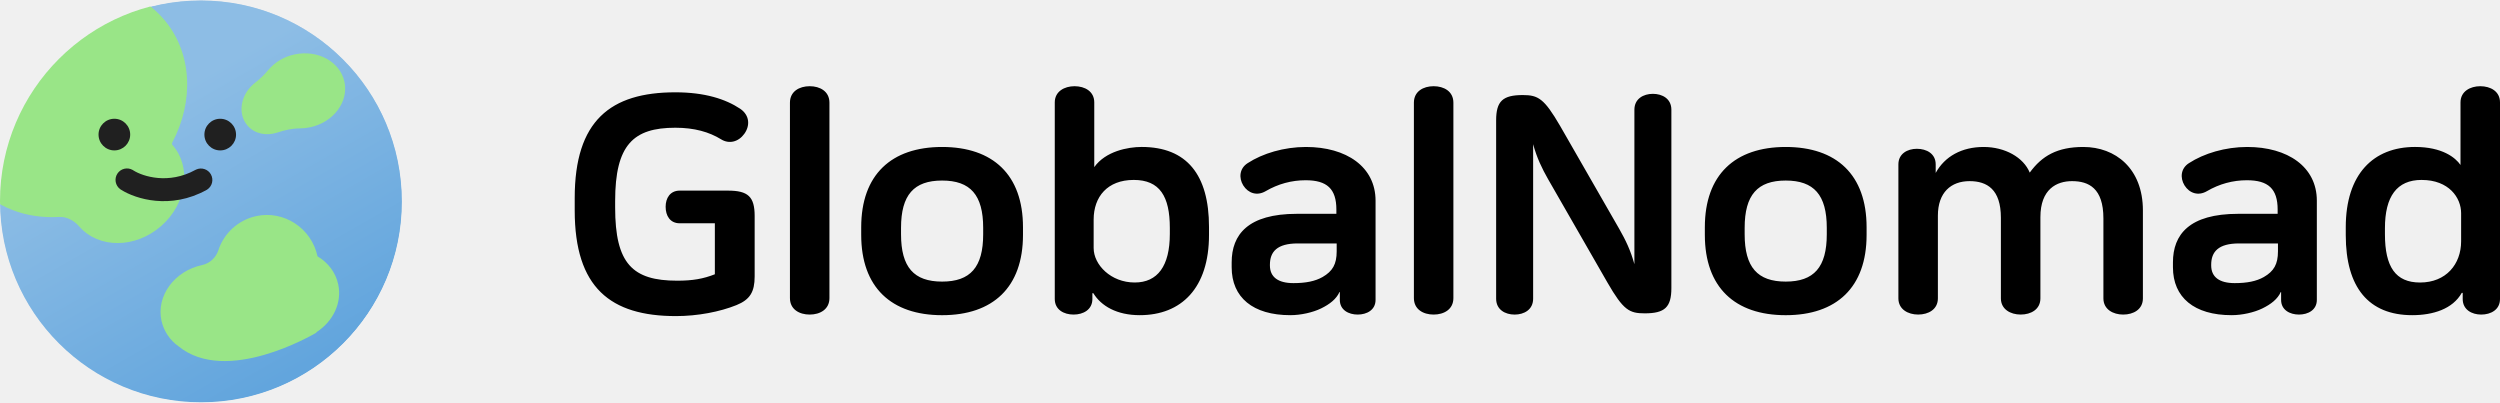
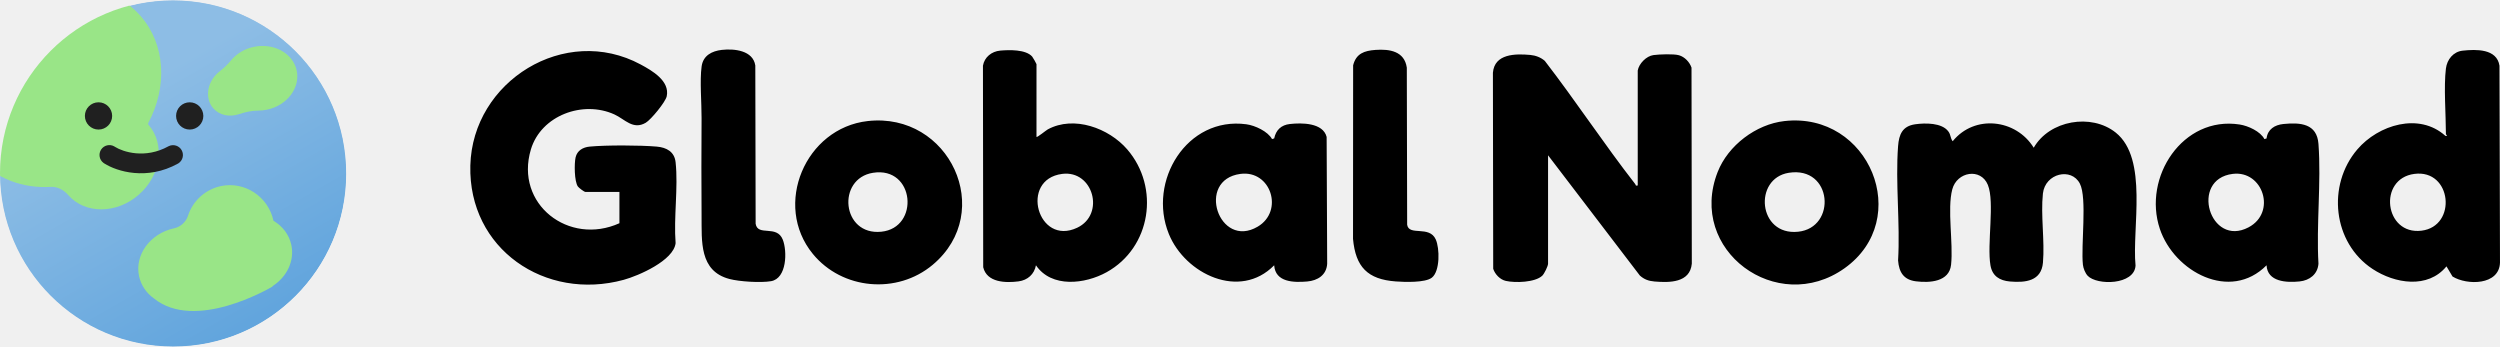
- <svg xmlns="http://www.w3.org/2000/svg" fill="none" viewBox="0 0 174 28">
+ <svg xmlns="http://www.w3.org/2000/svg" fill="none" viewBox="0 0 202 28">
  <mask id="a" width="28" height="28" x="0" y="0" maskUnits="userSpaceOnUse" style="mask-type:alpha">
    <path fill="#70acde" d="M28 14c0 7.732-6.268 14-14 14S0 21.732 0 14 6.268 0 14 0s14 6.268 14 14" />
  </mask>
  <g mask="url(#a)">
-     <circle cx="13.97" cy="14.031" r="14" fill="#70acde" />
-     <circle cx="13.97" cy="14.031" r="14" fill="url(#b)" fill-opacity=".2" />
-     <path fill="#99e587" d="M-.181 1.344c3.629-3.17 8.796-3.193 11.54-.052 2.034 2.328 2.167 5.738.625 8.64a.14.14 0 0 0 .019.16c1.355 1.55 1.001 4.077-.791 5.643s-4.343 1.577-5.699.025c-.355-.406-.865-.691-1.404-.66-2.253.133-4.42-.642-5.892-2.326-2.745-3.142-2.028-8.26 1.602-11.43M20.5 3.789c1.616-.348 3.172.505 3.473 1.904s-.766 2.817-2.383 3.165a3.5 3.5 0 0 1-.721.078c-.53 0-1.066.123-1.57.29-.758.25-1.57.092-2.067-.478-.695-.795-.513-2.09.405-2.893q.06-.051.12-.098c.328-.253.636-.543.897-.864A3.25 3.25 0 0 1 20.5 3.789M17.832 15.04c1.934-.415 3.844.837 4.266 2.798l.002.003c.725.43 1.26 1.111 1.44 1.949.278 1.29-.364 2.587-1.517 3.331a.008.008 0 0 0 0 .015c.007.002.01.009.005.012-.285.169-6.275 3.663-9.595.96a2.97 2.97 0 0 1-1.196-1.79c-.37-1.722.897-3.456 2.832-3.872l.011-.002c.514-.11.948-.511 1.112-1.01a3.57 3.57 0 0 1 2.64-2.393" />
-     <path fill="#202020" d="M9.061 9.367a1.101 1.101 0 1 1-2.203 0 1.101 1.101 0 0 1 2.203 0m7.368 0a1.101 1.101 0 1 1-2.203 0 1.101 1.101 0 0 1 2.202 0m-2.779 2.435a.798.798 0 0 1 .77 1.393l-.035.021c-2.52 1.395-4.942.629-5.941 0l-.047-.03-.033-.023a.798.798 0 0 1 .871-1.334l.035.022.03.019c.636.398 2.427.994 4.313-.05z" />
+     <circle cx="13.971" cy="14.031" r="14" fill="#70acde" />
+     <circle cx="13.971" cy="14.031" r="14" fill="url(#b)" fill-opacity=".2" />
+     <path fill="#99e587" d="M-.181 1.344c3.629-3.17 8.796-3.194 11.54-.052 2.034 2.327 2.167 5.738.625 8.639a.14.14 0 0 0 .019.16c1.355 1.551 1.001 4.078-.791 5.643-1.792 1.566-4.343 1.577-5.699.026-.355-.407-.865-.692-1.404-.66-2.253.132-4.42-.643-5.892-2.327-2.745-3.142-2.028-8.259 1.602-11.43M20.498 3.79c1.618-.348 3.173.505 3.474 1.904s-.766 2.817-2.383 3.165a3.5 3.5 0 0 1-.721.078c-.53 0-1.066.123-1.57.29-.757.25-1.57.092-2.067-.478-.695-.795-.513-2.09.405-2.893q.06-.051.12-.098c.328-.253.636-.543.897-.864a3.25 3.25 0 0 1 1.845-1.104m-2.667 11.25c1.934-.416 3.844.836 4.266 2.797q0 .003.002.003c.725.43 1.26 1.111 1.44 1.95.278 1.29-.364 2.586-1.517 3.33a.008.008 0 0 0 .001.015c.006.003.01.01.004.013-.285.168-6.275 3.663-9.595.96a2.97 2.97 0 0 1-1.196-1.79c-.37-1.723.897-3.456 2.832-3.872l.012-.003c.513-.109.947-.51 1.11-1.01a3.57 3.57 0 0 1 2.641-2.393" />
+     <path fill="#202020" d="M9.062 9.367a1.101 1.101 0 1 1-2.203 0 1.101 1.101 0 0 1 2.203 0m7.368 0a1.101 1.101 0 1 1-2.203 0 1.101 1.101 0 0 1 2.202 0m-2.78 2.435a.798.798 0 0 1 .77 1.393l-.035.021c-2.52 1.395-4.942.629-5.941 0l-.047-.03-.033-.023a.798.798 0 0 1 .871-1.334l.035.022.03.019c.636.398 2.427.994 4.313-.05z" />
  </g>
-   <path fill="currentColor" d="M168.545 12.523c-1.723 0-2.553 1.148-2.553 3.358v.424c0 2.274.742 3.358 2.444 3.358 1.811 0 2.858-1.275 2.858-2.869V14.84c0-1.083-.851-2.316-2.749-2.316M172.625 6c.72 0 1.375.361 1.375 1.126V20.81c0 .744-.633 1.084-1.309 1.084-.655 0-1.287-.34-1.287-1.084v-.425h-.066c-.633 1.126-2.007 1.551-3.447 1.551-3.033 0-4.626-1.933-4.626-5.567v-.552c0-3.697 1.92-5.589 4.822-5.589 1.898 0 2.815.744 3.164 1.254V7.126c0-.765.676-1.126 1.374-1.126m-16.784 10.943c-1.44 0-1.942.574-1.942 1.487v.043c0 .807.567 1.232 1.636 1.232.851 0 1.506-.127 2.029-.425.699-.403.982-.892.982-1.784v-.553zm.567-6.714c2.815 0 4.844 1.38 4.844 3.74v6.905c0 .701-.611 1.02-1.244 1.02s-1.243-.319-1.243-1.02v-.552h-.022c-.218.488-.677.85-1.288 1.147-.567.276-1.396.467-2.138.467-2.596 0-4.08-1.232-4.08-3.335v-.34c0-1.934 1.134-3.379 4.538-3.379h2.749v-.297c0-1.445-.654-2.04-2.138-2.04-.982 0-1.92.255-2.793.765-.589.34-1.2.148-1.549-.404-.327-.531-.262-1.19.306-1.551 1.047-.68 2.531-1.126 4.058-1.126m-18.346 0c1.484 0 2.771.722 3.208 1.785.851-1.17 1.92-1.785 3.731-1.785 2.225 0 4.145 1.487 4.145 4.42v6.119c0 .765-.654 1.126-1.374 1.126-.698 0-1.375-.361-1.375-1.126V15.2c0-2.104-1.025-2.593-2.182-2.593-1.069 0-2.203.553-2.203 2.508v5.652c0 .765-.655 1.126-1.375 1.126-.698 0-1.375-.361-1.375-1.126v-5.61c0-1.976-.96-2.55-2.181-2.55-1.288 0-2.204.787-2.204 2.401v5.759c0 .765-.655 1.126-1.375 1.126-.698 0-1.374-.361-1.374-1.126V11.44c0-.744.632-1.084 1.287-1.084.676 0 1.309.34 1.309 1.084v.595c.633-1.148 1.811-1.806 3.338-1.806m-13.776 0c3.535 0 5.629 1.933 5.629 5.588v.531c0 3.655-2.094 5.589-5.629 5.589s-5.629-1.934-5.629-5.589v-.531c0-3.655 2.094-5.588 5.629-5.588m0 2.337c-1.964 0-2.858.999-2.858 3.294v.446c0 2.294.894 3.293 2.858 3.293s2.858-.998 2.858-3.293v-.447c0-2.294-.894-3.293-2.858-3.293m-9.245-6.035c.655 0 1.287.34 1.287 1.105v12.41c0 1.338-.458 1.763-1.854 1.763-1.069 0-1.484-.213-2.597-2.146l-4.124-7.182c-.436-.765-.785-1.488-1.047-2.444V20.79c0 .765-.633 1.105-1.287 1.105-.655 0-1.288-.34-1.288-1.105V8.379c0-1.338.459-1.763 1.855-1.763 1.069 0 1.484.234 2.597 2.146l4.123 7.182c.437.765.786 1.488 1.048 2.444V7.636c0-.765.632-1.105 1.287-1.105M99.781 6c.72 0 1.375.361 1.375 1.147v13.6c0 .785-.655 1.147-1.375 1.147s-1.374-.361-1.374-1.148V7.147c0-.786.654-1.147 1.374-1.147m-9.453 10.943c-1.44 0-1.942.574-1.942 1.487v.043c0 .807.567 1.232 1.636 1.232.852 0 1.506-.127 2.03-.425.698-.403.981-.892.981-1.784v-.553zm.567-6.714c2.815 0 4.844 1.38 4.844 3.74v6.905c0 .701-.61 1.02-1.244 1.02-.632 0-1.243-.319-1.243-1.02v-.552h-.022c-.218.488-.677.85-1.287 1.147-.568.276-1.397.467-2.139.467-2.596 0-4.08-1.232-4.08-3.335v-.34c0-1.934 1.135-3.379 4.538-3.379h2.75v-.297c0-1.445-.655-2.04-2.138-2.04-.982 0-1.92.255-2.793.765-.59.34-1.2.148-1.55-.404-.327-.531-.261-1.19.306-1.551 1.047-.68 2.53-1.126 4.058-1.126M74.787 6c.72 0 1.374.361 1.374 1.126v4.505c.786-1.105 2.335-1.403 3.295-1.403 3.142 0 4.691 1.934 4.691 5.568v.552c0 3.697-1.92 5.588-4.822 5.588-1.593 0-2.684-.637-3.23-1.53h-.065v.404c0 .744-.633 1.084-1.309 1.084s-1.309-.34-1.309-1.084V7.126c0-.765.676-1.126 1.375-1.126m4.123 6.523c-1.832 0-2.792 1.169-2.792 2.763v1.976c0 1.168 1.2 2.4 2.858 2.4 1.593 0 2.444-1.147 2.444-3.378v-.425c0-2.188-.699-3.336-2.51-3.336m-13.34-2.294c3.535 0 5.63 1.933 5.63 5.588v.531c0 3.655-2.095 5.589-5.63 5.589s-5.63-1.934-5.63-5.589v-.531c0-3.655 2.096-5.588 5.63-5.588m0 2.337c-1.963 0-2.858.999-2.858 3.294v.446c0 2.294.894 3.293 2.858 3.293s2.859-.998 2.859-3.293v-.447c0-2.294-.895-3.293-2.859-3.293M56.355 6c.72 0 1.374.361 1.374 1.147v13.6c0 .785-.654 1.147-1.374 1.147s-1.375-.361-1.375-1.148V7.147c0-.786.655-1.147 1.375-1.147m-9.351.425c2.05 0 3.491.467 4.517 1.147.654.447.698 1.169.283 1.743-.414.573-1.069.722-1.614.382-.83-.51-1.855-.807-3.186-.807-2.924 0-4.19 1.19-4.19 5.1v.446c0 3.91 1.2 5.1 4.32 5.1 1.07 0 1.812-.128 2.62-.447v-3.548h-2.445c-.676 0-.981-.532-.981-1.148 0-.595.305-1.126.981-1.126h3.36c1.397 0 1.855.425 1.855 1.764v4.207c0 1.083-.327 1.615-1.265 1.997-1.157.468-2.706.765-4.211.765C42.488 22 40 20.024 40 14.648v-.871c0-5.376 2.487-7.352 7.004-7.352" />
+   <g fill="currentColor" clip-path="url(#c)">
+     <path d="M132.328 5.705c.094-.563.697-1.179 1.274-1.255.463-.062 1.639-.11 2.065.015.461.136.853.55 1.007.999l.024 15.843c-.146 1.551-1.81 1.541-3.018 1.438-.468-.04-.827-.166-1.178-.48l-7.419-9.718v8.757c0 .196-.307.82-.467.972-.583.552-2.193.59-2.939.423-.47-.105-.878-.529-1.026-.98l-.024-15.842c.127-1.542 1.816-1.547 3.019-1.438.43.04.852.196 1.176.482 2.512 3.257 4.78 6.712 7.307 9.955.056.072-.003.159.2.11v-9.28zM50.05 18.036v-2.528H47.3c-.093 0-.527-.324-.608-.439-.29-.413-.298-1.864-.184-2.355.128-.556.602-.818 1.137-.869 1.354-.127 4.057-.117 5.419 0 .794.068 1.434.414 1.525 1.266.22 2.042-.164 4.454 0 6.536-.16 1.401-2.985 2.632-4.191 2.962-6.341 1.735-12.565-2.494-12.395-9.235.172-6.815 7.645-11.462 13.765-8.163.928.5 2.363 1.325 2.104 2.566-.097.466-1.275 1.896-1.696 2.141-1.027.602-1.686-.285-2.53-.671-2.545-1.161-5.925.076-6.75 2.825-1.327 4.43 3.076 7.808 7.154 5.964m118.629 4.239c-.195-.207-.349-.601-.38-.885-.17-1.548.354-5.39-.245-6.552-.686-1.334-2.809-.835-2.987.801-.188 1.744.156 3.812.004 5.58-.128 1.493-1.407 1.635-2.669 1.526-.835-.073-1.425-.441-1.573-1.306-.293-1.705.359-5.104-.21-6.5-.57-1.396-2.498-1.072-2.875.362-.422 1.604.092 4.327-.097 6.09-.149 1.388-1.728 1.475-2.828 1.341-1.004-.122-1.379-.734-1.454-1.686.178-3.009-.225-6.264 0-9.244.072-.942.35-1.612 1.38-1.76.804-.115 2.163-.135 2.687.584.206.282.146.537.346.786 1.755-2.18 5.117-1.798 6.547.525 1.268-2.217 4.654-2.807 6.633-1.218 2.634 2.115 1.298 7.729 1.594 10.738-.086 1.579-3.119 1.622-3.875.82zm-84.931-11.21c.05.059.784-.542.915-.612 2.112-1.142 4.934-.099 6.416 1.616 2.66 3.08 1.925 7.937-1.664 9.925-1.739.962-4.448 1.295-5.71-.559-.135.725-.673 1.203-1.405 1.3-1.042.136-2.558.101-2.857-1.142l-.021-16.284c.122-.696.703-1.157 1.398-1.22.731-.064 2.062-.103 2.58.483.053.06.349.576.349.61zm2.074 2.986c-3.47.447-1.975 5.86 1.215 4.35 2.282-1.08 1.297-4.674-1.215-4.35m111.809-8.52c.09-.725.6-1.358 1.353-1.438 1.086-.116 2.765-.167 2.973 1.216l.042 15.91c-.056 1.842-2.669 1.847-3.836 1.122l-.488-.82c-1.503 1.838-4.171 1.398-5.973.211-3.213-2.116-3.708-6.764-1.228-9.662 1.697-1.984 4.989-3.009 7.114-1.093.267.023.042-.094.042-.13 0-1.575-.184-3.833 0-5.315zm-2.552 8.52c-2.964.39-2.415 4.96.581 4.588 2.903-.361 2.451-4.986-.581-4.588m-92.297-2.812.173-.056c.141-.677.564-1.085 1.266-1.163.956-.108 2.677-.11 2.971 1.043l.044 10.245c-.052.91-.762 1.364-1.616 1.437-1.088.093-2.572.069-2.667-1.31-2.774 2.827-7.191.71-8.51-2.53-1.736-4.265 1.457-9.513 6.262-8.864.702.095 1.738.575 2.076 1.197zm-2.555 2.812c-3.62.476-1.744 6.11 1.393 4.264 2.137-1.256 1.075-4.59-1.393-4.264m82.738-2.812.173-.054c.085-.735.658-1.094 1.354-1.165 1.39-.14 2.719-.033 2.84 1.608.232 3.123-.183 6.527 0 9.68-.064.85-.716 1.351-1.532 1.433-1.048.106-2.59.038-2.663-1.306-2.939 2.965-7.46.521-8.621-2.94-1.402-4.179 1.856-9.148 6.444-8.436.697.108 1.682.558 2.005 1.18m-2.554 2.81c-3.508.426-1.859 5.969 1.271 4.32 2.281-1.202 1.17-4.615-1.271-4.32M70.11 9.782c6.605-.743 10.359 7.323 5.257 11.61-2.874 2.414-7.31 2.026-9.689-.875-3.247-3.962-.602-10.17 4.431-10.735m.433 4.179c-2.954.465-2.54 5.088.668 4.762 3.124-.317 2.709-5.294-.668-4.762m73.641-4.179c6.863-.771 10.433 7.93 4.849 11.898-5.443 3.867-12.722-1.454-10.244-7.785.839-2.143 3.097-3.855 5.395-4.113m.347 4.18c-2.865.457-2.494 5.096.755 4.762 3.144-.323 2.785-5.326-.755-4.762m-33.386-9.93c1.141-.08 2.335.104 2.526 1.435l.028 12.694c.149.936 1.788.032 2.309 1.18.325.717.355 2.568-.31 3.092-.536.423-2.215.359-2.92.307-2.276-.167-3.247-1.17-3.453-3.437l.009-14.027c.244-.959.911-1.18 1.811-1.243m-52.82-.002c1-.113 2.52.038 2.705 1.26l.026 12.784c.166 1.06 1.71.052 2.196 1.293.363.927.335 3.136-.957 3.353-.826.139-2.537.037-3.357-.18-2.45-.643-2.23-3.073-2.25-5.074a570 570 0 0 1 0-7.923c.007-1.241-.155-3.015.004-4.178.12-.878.824-1.243 1.632-1.335" />
+   </g>
  <defs>
-     <linearGradient id="b" x1="11.817" x2="22.262" y1="6.579" y2="24.817" gradientUnits="userSpaceOnUse">
+     <linearGradient id="b" x1="11.818" x2="22.262" y1="6.578" y2="24.817" gradientUnits="userSpaceOnUse">
      <stop stop-color="#fff" />
      <stop offset="1" stop-color="#2887d7" />
    </linearGradient>
+     <clipPath id="c">
+       <path fill="#fff" d="M38 4h164v19H38z" />
+     </clipPath>
  </defs>
</svg>
